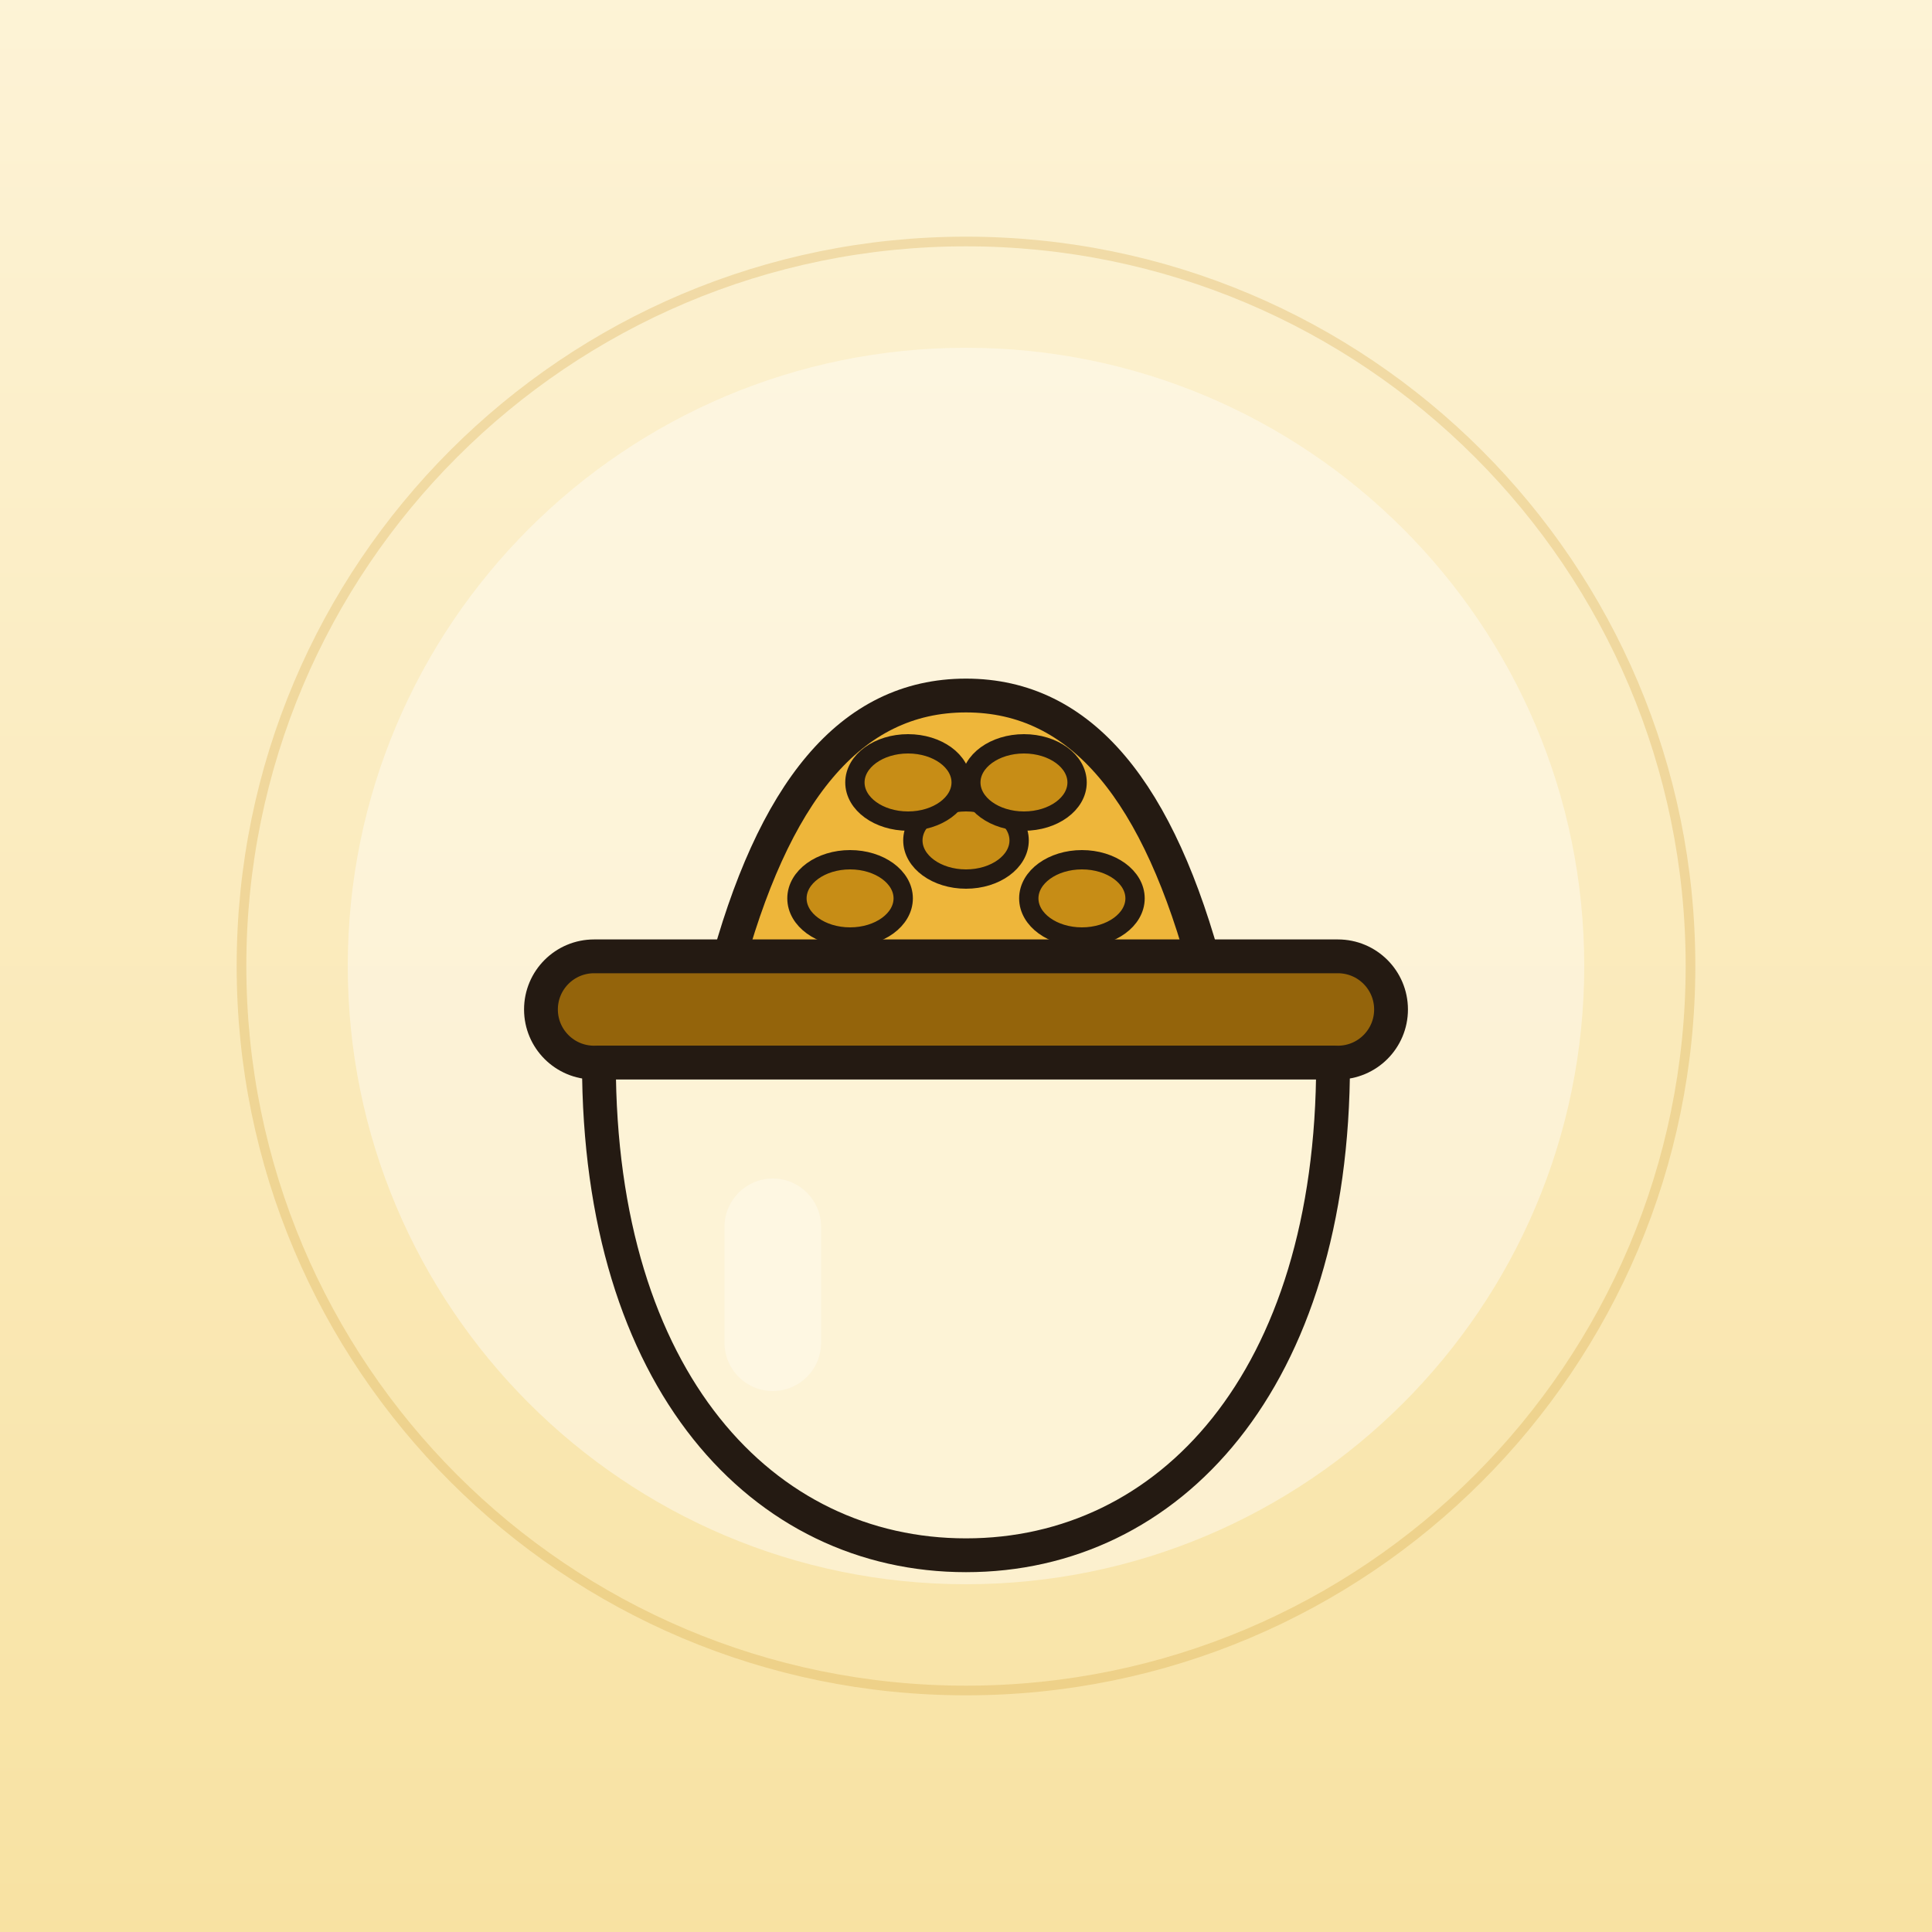
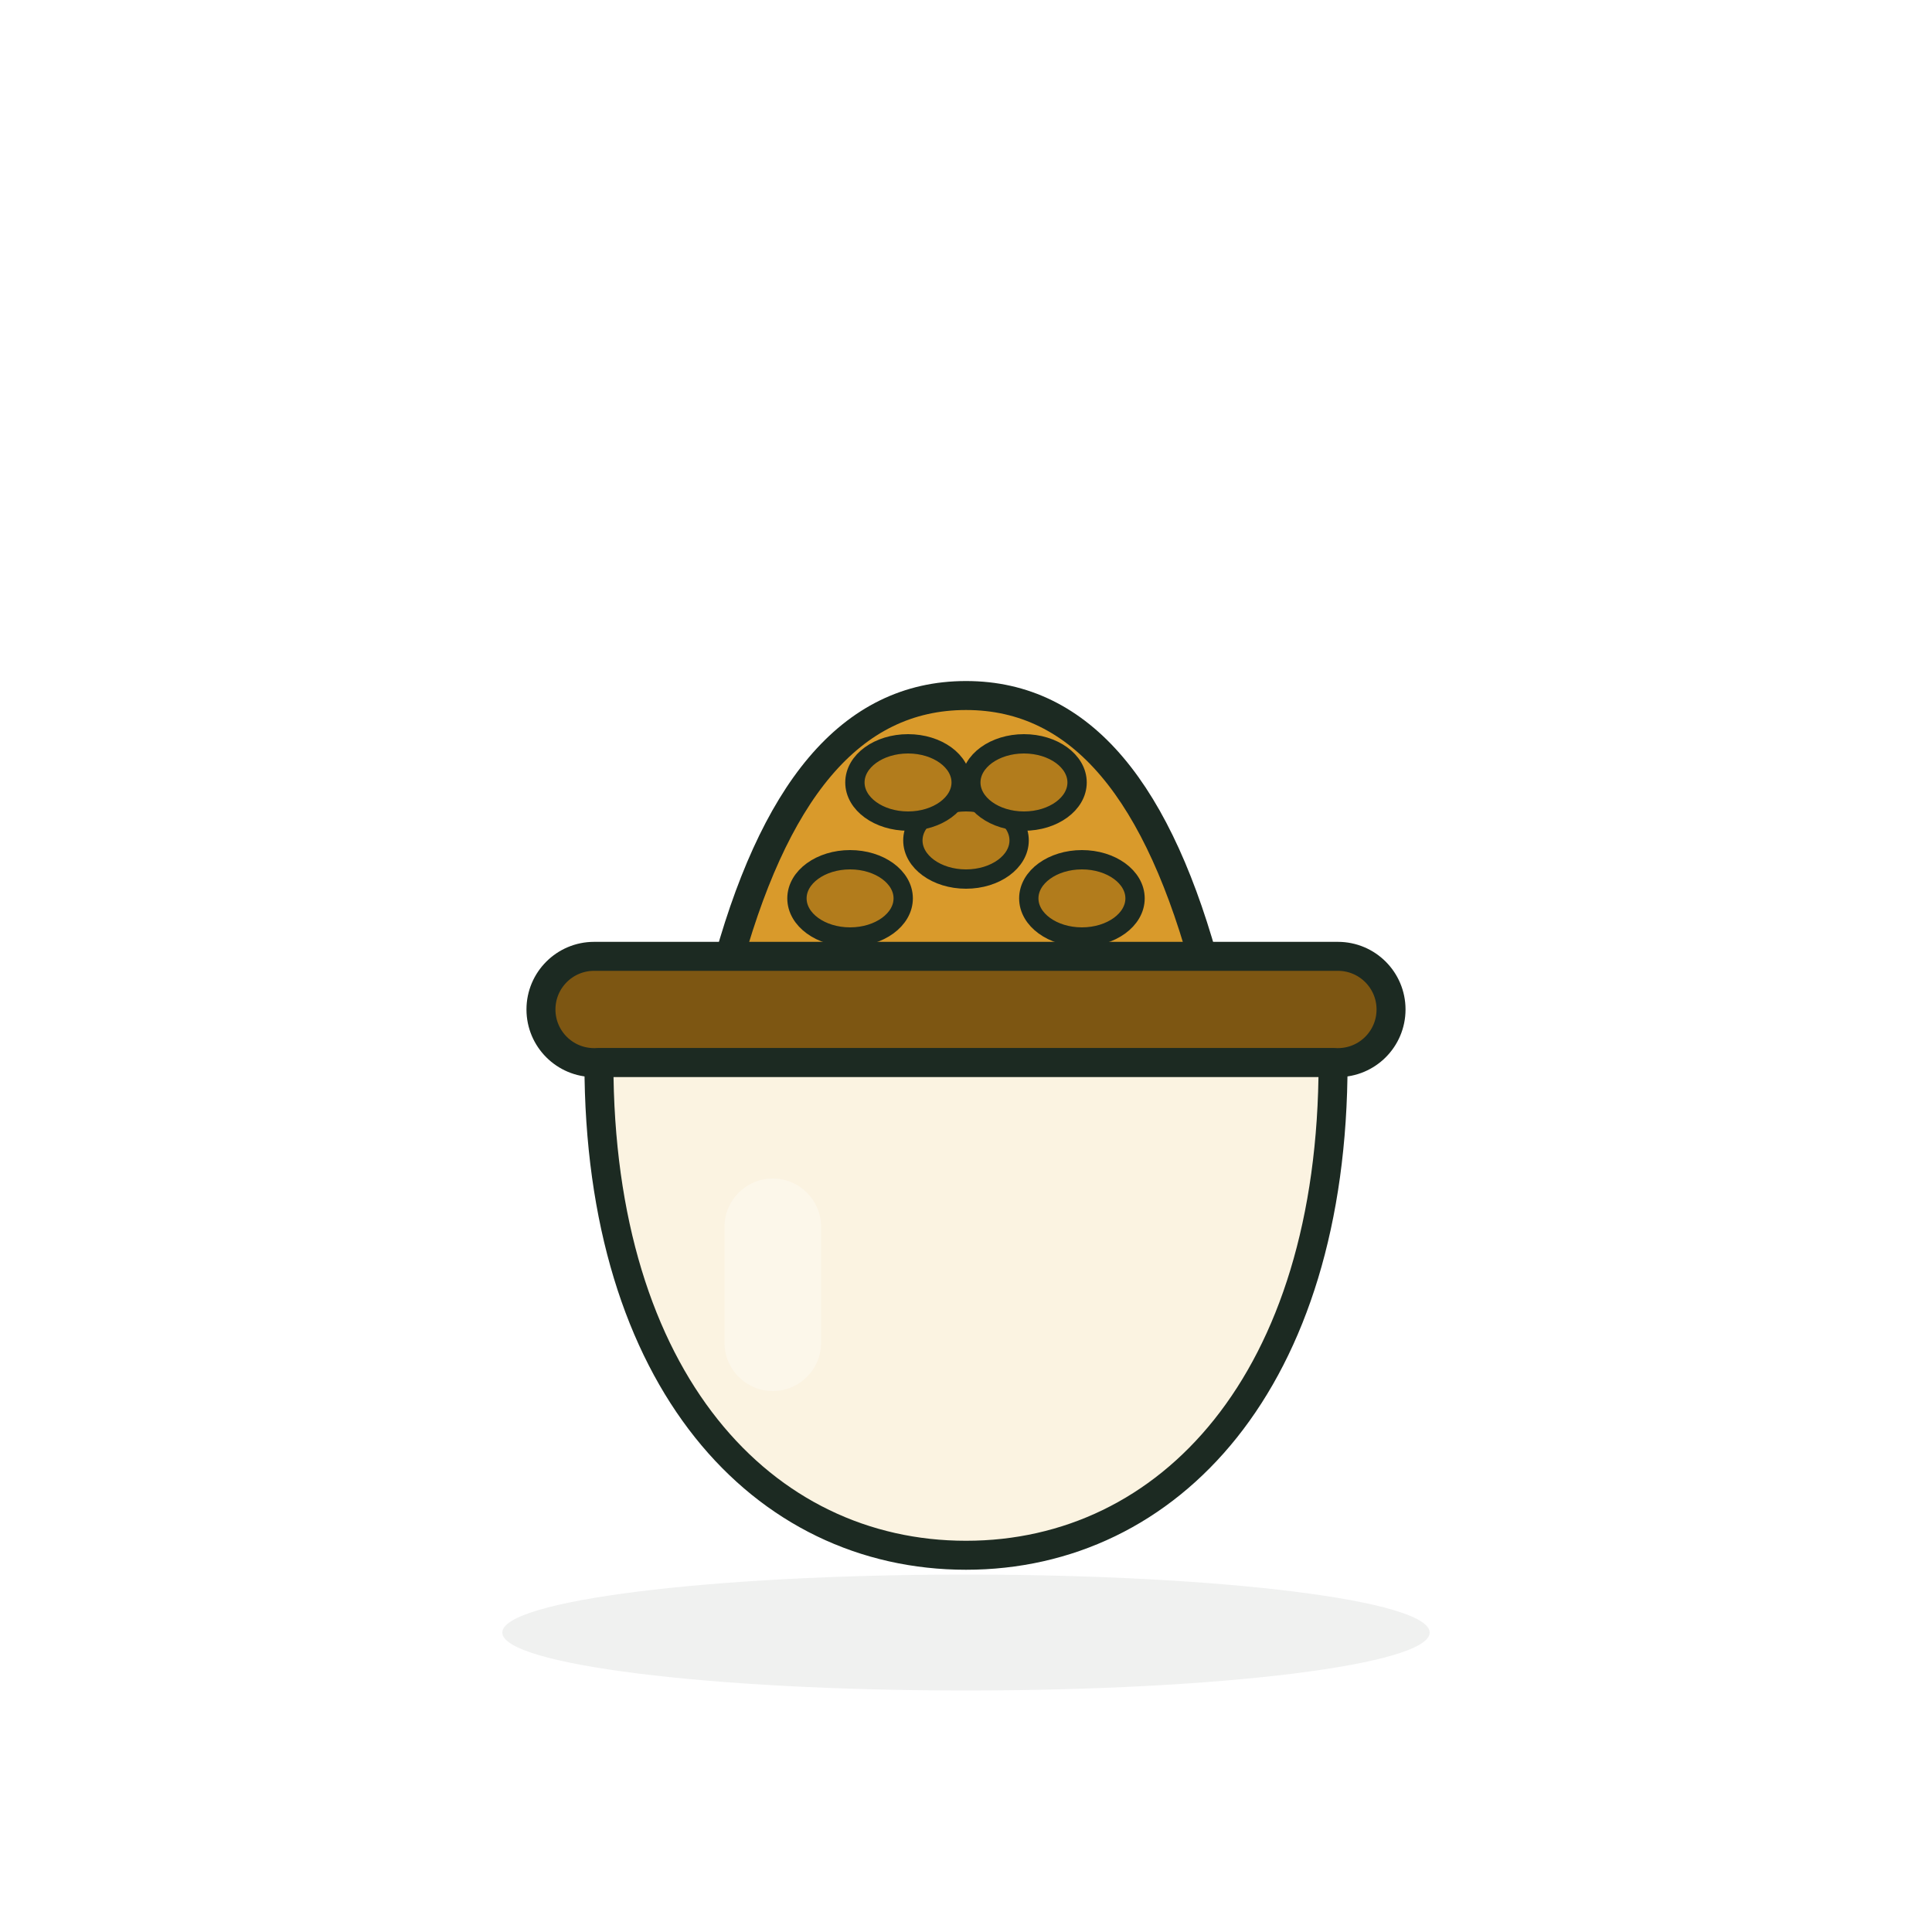
<svg xmlns="http://www.w3.org/2000/svg" viewBox="0 0 400 400" role="img">
-   <defs>
-     <linearGradient id="gKIW001" x1="0" y1="0" x2="0" y2="1">
-       <stop offset="0" stop-color="#fdf3d6" />
-       <stop offset="1" stop-color="#f8e2a2" />
-     </linearGradient>
-   </defs>
-   <rect width="400" height="400" fill="url(#gKIW001)" />
-   <circle cx="200" cy="200" r="150" fill="none" stroke="#c78d16" stroke-width="2" opacity=".22" />
-   <circle cx="200" cy="200" r="128" fill="#fffdf8" opacity=".45" />
-   <path d="M150 202 C160 164 176 144 200 144 C224 144 240 164 250 202 Z" fill="#eeb63a" stroke="#241a12" stroke-width="7" stroke-linejoin="round" stroke-linecap="round" />
-   <ellipse cx="176" cy="186" rx="11" ry="8" fill="#c78d16" stroke="#241a12" stroke-width="4" />
-   <ellipse cx="200" cy="174" rx="11" ry="8" fill="#c78d16" stroke="#241a12" stroke-width="4" />
-   <ellipse cx="224" cy="186" rx="11" ry="8" fill="#c78d16" stroke="#241a12" stroke-width="4" />
-   <ellipse cx="188" cy="162" rx="11" ry="8" fill="#c78d16" stroke="#241a12" stroke-width="4" />
-   <ellipse cx="212" cy="162" rx="11" ry="8" fill="#c78d16" stroke="#241a12" stroke-width="4" />
-   <rect x="112" y="198" width="176" height="22" rx="11" fill="#94640b" stroke="#241a12" stroke-width="7" stroke-linejoin="round" />
-   <path d="M124 220 L276 220 C276 286 242 322 200 322 C158 322 124 286 124 220 Z" fill="#fdf3d6" stroke="#241a12" stroke-width="7" stroke-linejoin="round" stroke-linecap="round" />
+   <rect width="400" height="400" fill="#ffffff" />
+   <ellipse cx="200" cy="338" rx="96" ry="12" fill="#1c2a22" opacity=".07" />
+   <path d="M150 202 C160 164 176 144 200 144 C224 144 240 164 250 202 Z" fill="#d99a2b" stroke="#1c2a22" stroke-width="6" stroke-linejoin="round" stroke-linecap="round" />
+   <ellipse cx="176" cy="186" rx="11" ry="8" fill="#b27c1c" stroke="#1c2a22" stroke-width="4" />
+   <ellipse cx="200" cy="174" rx="11" ry="8" fill="#b27c1c" stroke="#1c2a22" stroke-width="4" />
+   <ellipse cx="224" cy="186" rx="11" ry="8" fill="#b27c1c" stroke="#1c2a22" stroke-width="4" />
+   <ellipse cx="188" cy="162" rx="11" ry="8" fill="#b27c1c" stroke="#1c2a22" stroke-width="4" />
+   <ellipse cx="212" cy="162" rx="11" ry="8" fill="#b27c1c" stroke="#1c2a22" stroke-width="4" />
+   <rect x="112" y="198" width="176" height="22" rx="11" fill="#7d5612" stroke="#1c2a22" stroke-width="6" stroke-linejoin="round" />
+   <path d="M124 220 L276 220 C276 286 242 322 200 322 C158 322 124 286 124 220 Z" fill="#fbf3e1" stroke="#1c2a22" stroke-width="6" stroke-linejoin="round" stroke-linecap="round" />
  <rect x="150" y="244" width="20" height="44" rx="10" fill="#fff" opacity=".3" />
</svg>
